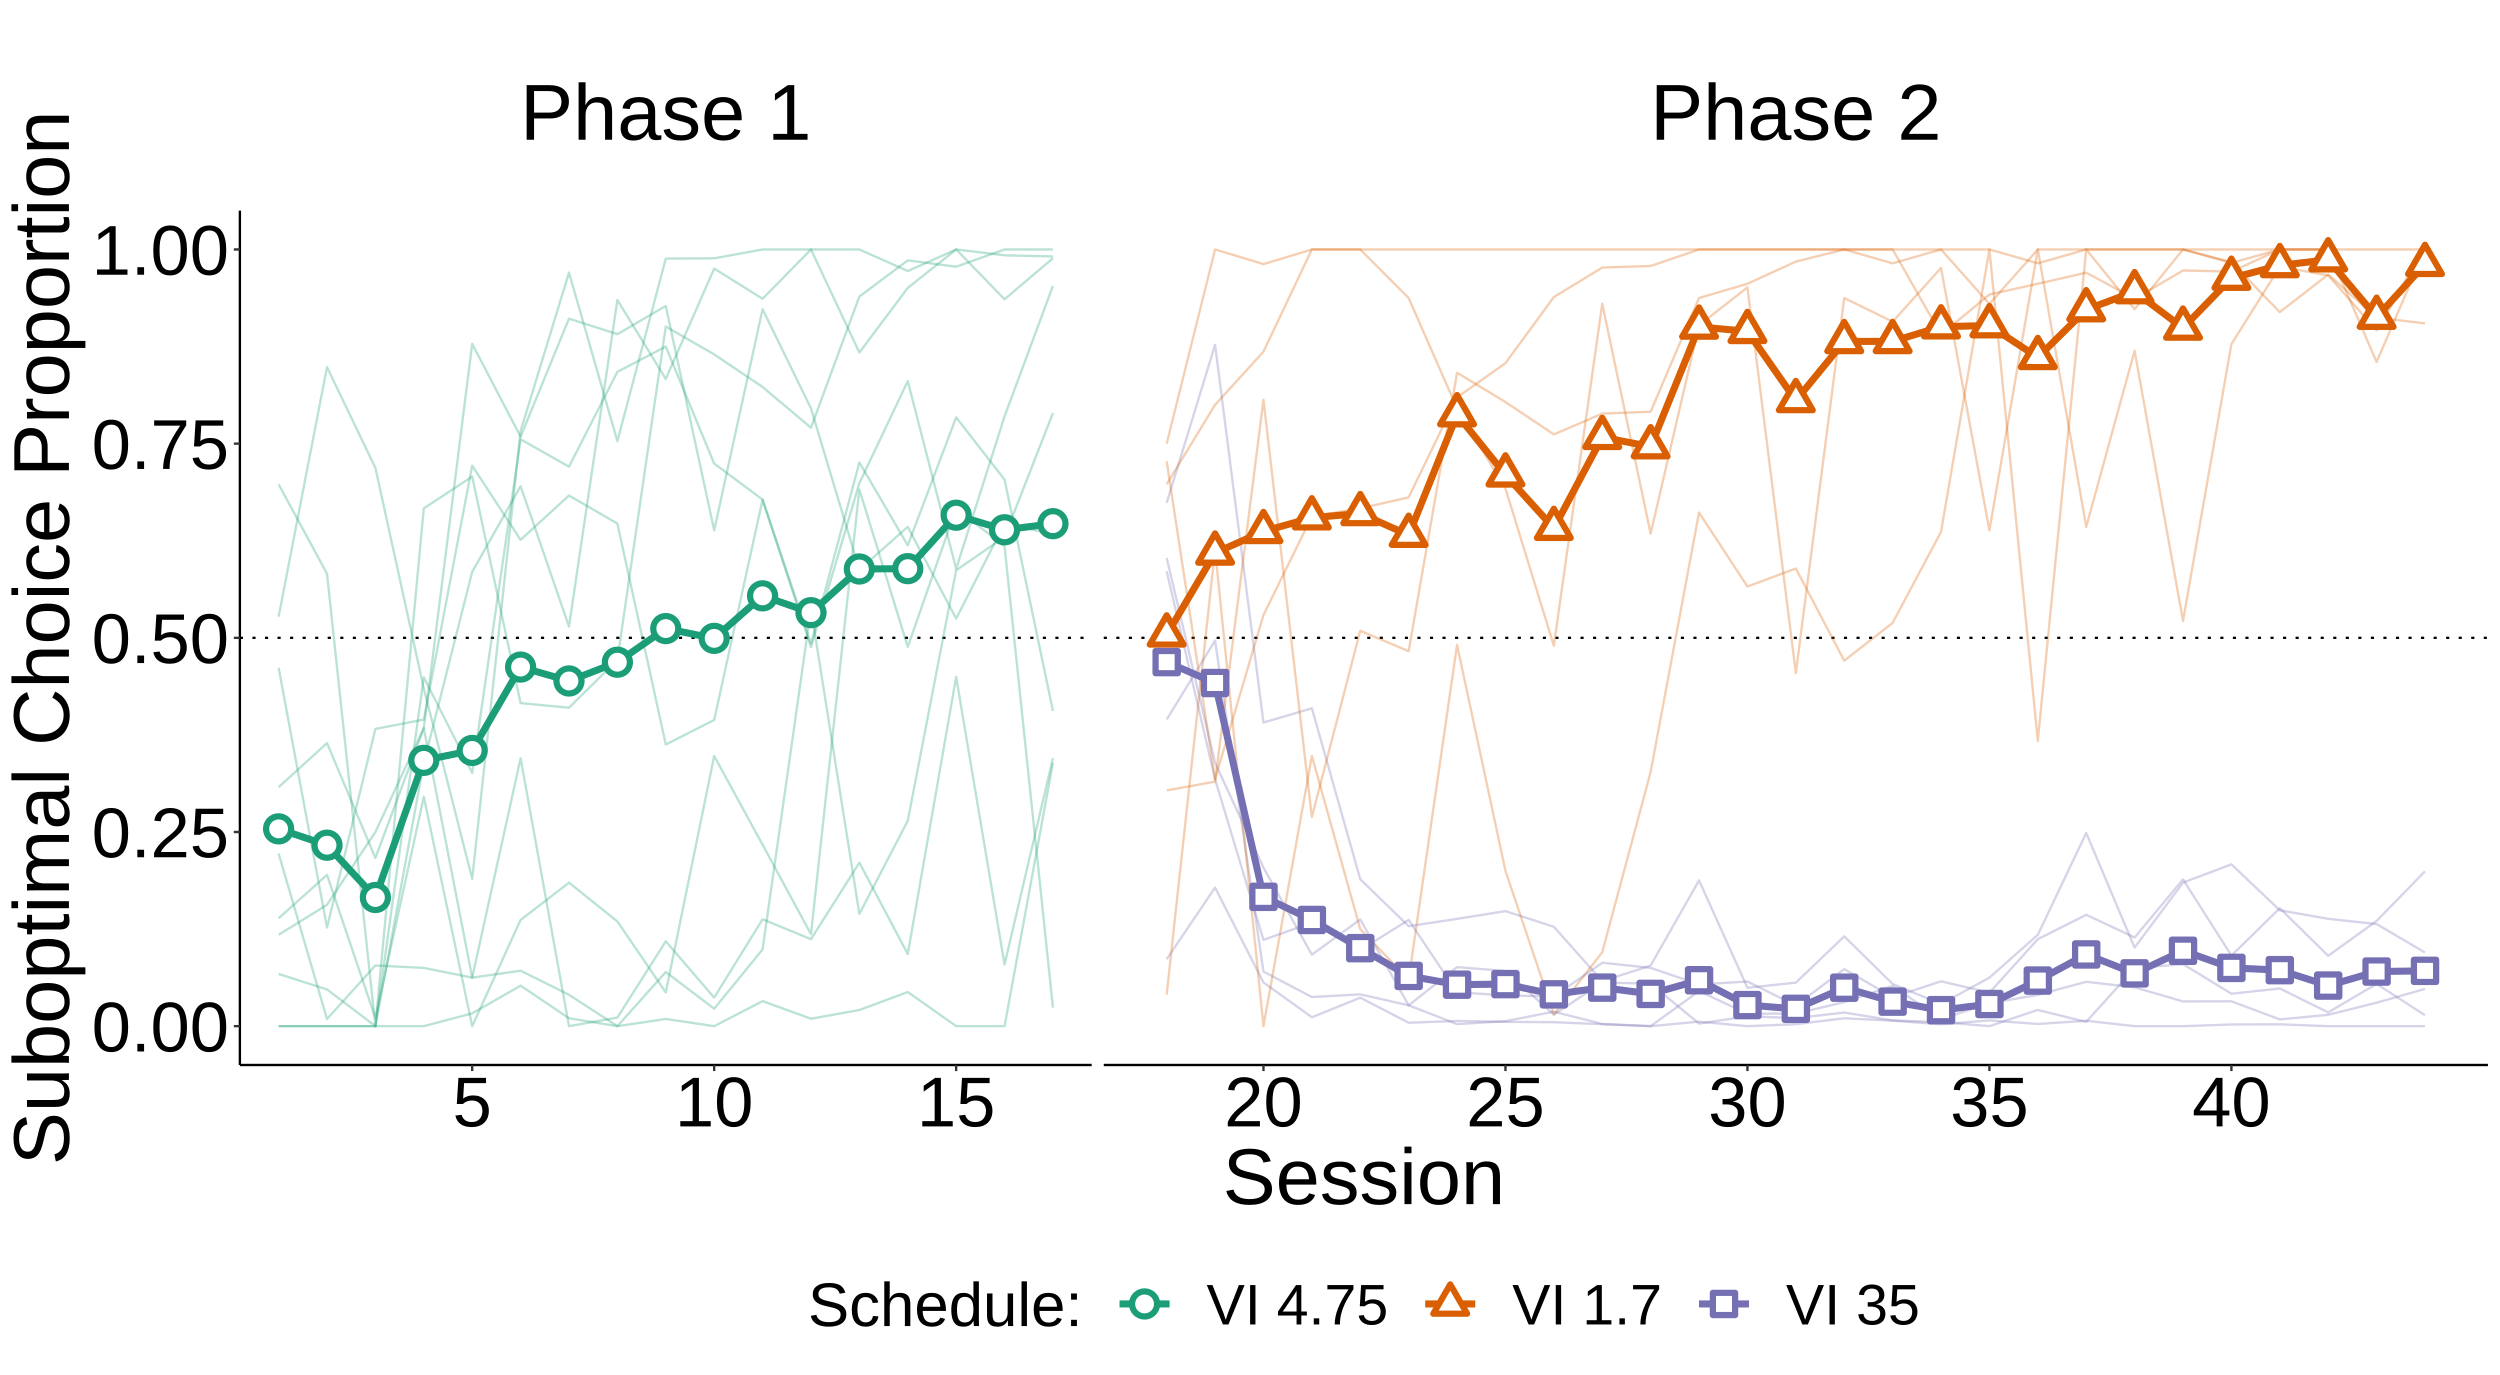
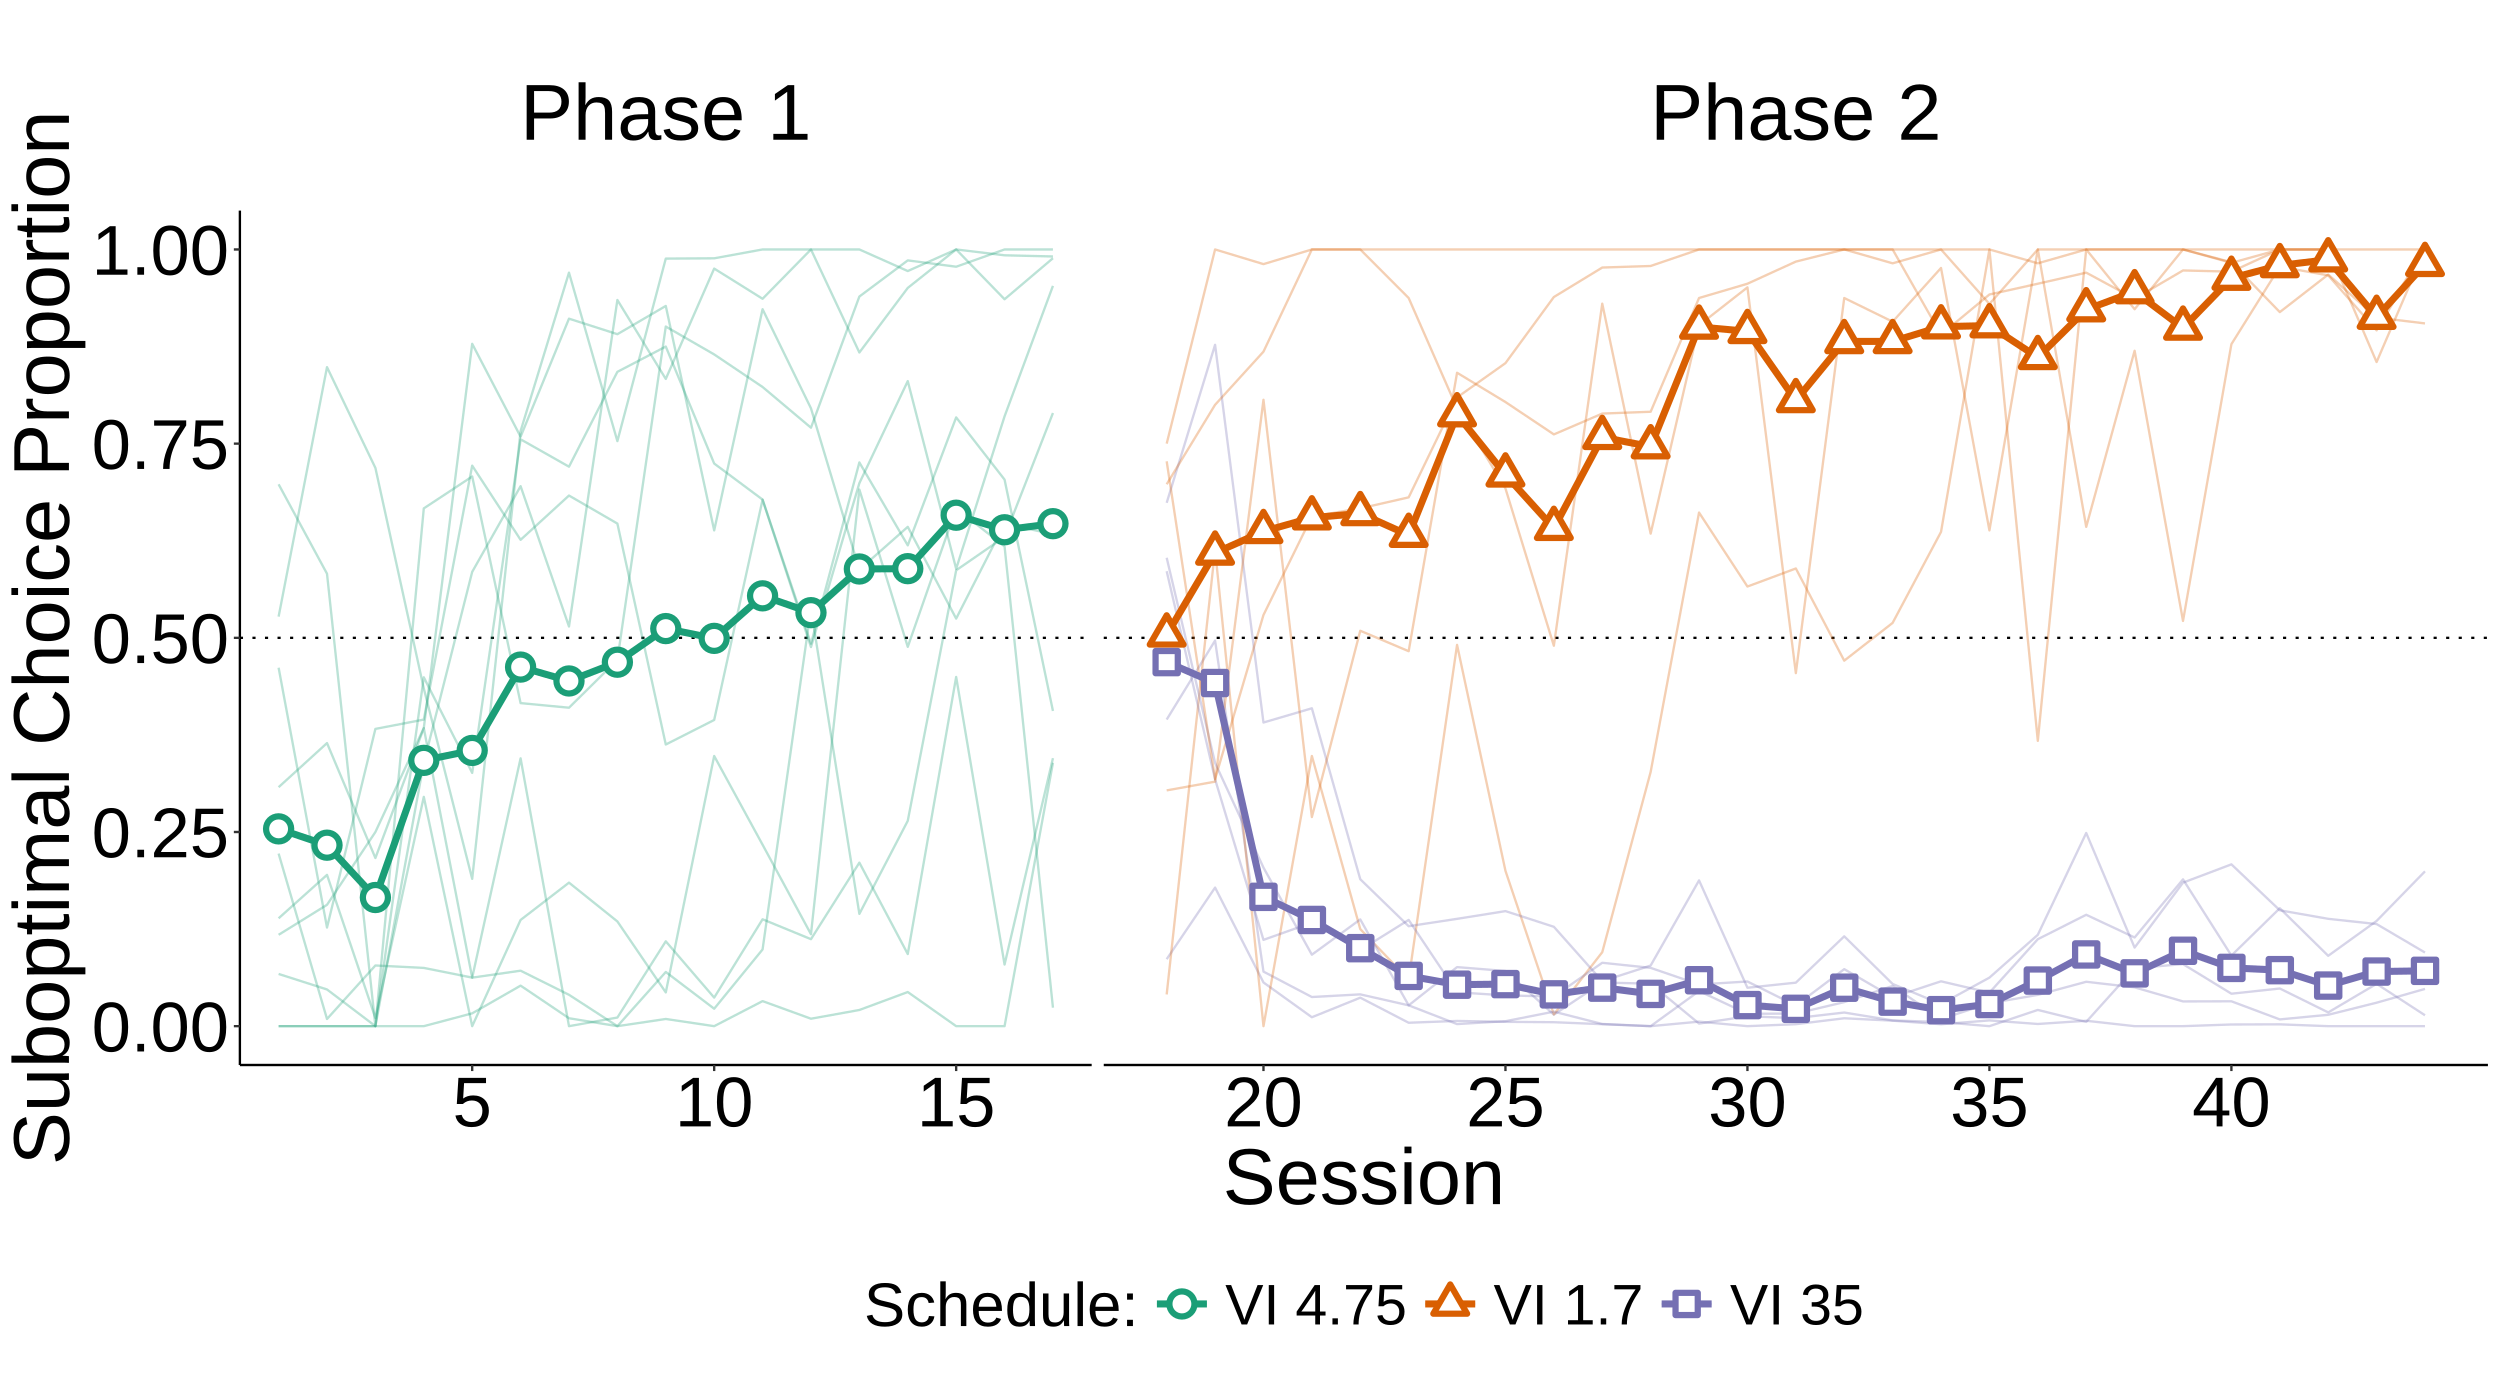
<svg xmlns="http://www.w3.org/2000/svg" class="svglite" width="1133.86pt" height="623.62pt" viewBox="0 0 1133.86 623.62">
  <defs>
    <style type="text/css">
    .svglite line, .svglite polyline, .svglite polygon, .svglite path, .svglite rect, .svglite circle {
      fill: none;
      stroke: #000000;
      stroke-linecap: round;
      stroke-linejoin: round;
      stroke-miterlimit: 10.00;
    }
    .svglite text {
      white-space: pre;
    }
  </style>
  </defs>
  <rect width="100%" height="100%" style="stroke: none; fill: #FFFFFF;" />
  <defs>
    <clipPath id="cpMC4wMHwxMTMzLjg2fDAuMDB8NjIzLjYy">
      <rect x="0.00" y="0.00" width="1133.86" height="623.62" />
    </clipPath>
  </defs>
  <g clip-path="url(#cpMC4wMHwxMTMzLjg2fDAuMDB8NjIzLjYy)">
    <rect x="0" y="-0" width="1133.86" height="623.62" style="stroke-width: 1.07; stroke: #FFFFFF; fill: #FFFFFF;" />
  </g>
  <defs>
    <clipPath id="cpMTA4LjgwfDQ5NS4xMnw5NS41M3w0ODMuMDM=">
      <rect x="108.80" y="95.53" width="386.33" height="387.50" />
    </clipPath>
  </defs>
  <g clip-path="url(#cpMTA4LjgwfDQ5NS4xMnw5NS41M3w0ODMuMDM=)">
    <rect x="108.80" y="95.53" width="386.33" height="387.50" style="stroke-width: 1.07; stroke: none; fill: #FFFFFF;" />
    <line x1="108.80" y1="289.28" x2="495.12" y2="289.28" style="stroke-width: 1.07; stroke-dasharray: 1.42,4.27; stroke-linecap: butt;" />
    <polyline points="126.36,423.97 148.31,410.37 170.26,377.35 192.21,330.20 214.16,155.94 236.11,198.07 258.06,144.53 280.01,151.57 301.96,138.76 323.91,240.56 345.86,140.24 367.81,185.20 389.76,258.38 411.71,238.95 433.66,280.56 455.61,237.47 477.56,242.31 " style="stroke-width: 1.07; stroke: #1B9E77; stroke-opacity: 0.30; stroke-linecap: butt;" />
    <polyline points="126.36,357.02 148.31,337.02 170.26,389.15 192.21,330.24 214.16,443.40 236.11,440.25 258.06,451.18 280.01,465.41 301.96,462.15 323.91,465.41 345.86,454.05 367.81,462.03 389.76,458.07 411.71,449.93 433.66,465.41 455.61,465.41 477.56,345.95 " style="stroke-width: 1.07; stroke: #1B9E77; stroke-opacity: 0.30; stroke-linecap: butt;" />
    <polyline points="126.36,387.13 148.31,462.15 170.26,437.89 192.21,438.99 214.16,443.40 236.11,343.94 258.06,465.41 280.01,461.50 301.96,426.93 323.91,452.46 345.86,416.94 367.81,425.96 389.76,391.25 411.71,432.70 433.66,307.03 455.61,437.46 477.56,343.86 " style="stroke-width: 1.07; stroke: #1B9E77; stroke-opacity: 0.30; stroke-linecap: butt;" />
    <polyline points="126.36,219.64 148.31,260.21 170.26,465.41 192.21,230.57 214.16,216.11 236.11,318.89 258.06,320.98 280.01,299.30 301.96,148.10 323.91,160.75 345.86,175.52 367.81,193.99 389.76,134.49 411.71,118.10 433.66,120.97 455.61,113.14 477.56,113.14 " style="stroke-width: 1.07; stroke: #1B9E77; stroke-opacity: 0.30; stroke-linecap: butt;" />
    <polyline points="126.36,302.83 148.31,420.68 170.26,330.59 192.21,326.36 214.16,211.20 236.11,244.83 258.06,224.75 280.01,237.47 301.96,337.67 323.91,326.54 345.86,226.65 367.81,293.47 389.76,219.14 411.71,172.85 433.66,257.97 455.61,188.84 477.56,129.66 " style="stroke-width: 1.07; stroke: #1B9E77; stroke-opacity: 0.30; stroke-linecap: butt;" />
    <polyline points="126.36,279.67 148.31,166.52 170.26,212.22 192.21,312.25 214.16,398.60 236.11,195.49 258.06,123.66 280.01,200.07 301.96,117.29 323.91,117.15 345.86,113.14 367.81,113.14 389.76,159.87 411.71,130.58 433.66,113.14 455.61,135.72 477.56,117.10 " style="stroke-width: 1.07; stroke: #1B9E77; stroke-opacity: 0.30; stroke-linecap: butt;" />
    <polyline points="126.36,416.49 148.31,396.79 170.26,461.71 192.21,361.41 214.16,465.41 236.11,417.24 258.06,400.32 280.01,417.92 301.96,450.10 323.91,342.88 345.86,383.11 367.81,423.70 389.76,222.03 411.71,293.37 433.66,230.57 455.61,247.83 477.56,457.03 " style="stroke-width: 1.07; stroke: #1B9E77; stroke-opacity: 0.30; stroke-linecap: butt;" />
    <polyline points="126.36,465.41 148.31,465.41 170.26,465.41 192.21,307.19 214.16,350.54 236.11,199.25 258.06,211.66 280.01,168.64 301.96,157.18 323.91,210.23 345.86,226.59 367.81,291.95 389.76,209.73 411.71,247.34 433.66,189.31 455.61,217.52 477.56,322.46 " style="stroke-width: 1.07; stroke: #1B9E77; stroke-opacity: 0.30; stroke-linecap: butt;" />
    <polyline points="126.36,441.73 148.31,448.77 170.26,465.41 192.21,346.01 214.16,259.37 236.11,220.50 258.06,284.15 280.01,136.06 301.96,171.86 323.91,121.81 345.86,135.51 367.81,113.14 389.76,113.14 411.71,122.93 433.66,113.14 455.61,115.79 477.56,116.32 " style="stroke-width: 1.07; stroke: #1B9E77; stroke-opacity: 0.30; stroke-linecap: butt;" />
    <polyline points="126.36,465.41 148.31,465.41 170.26,465.41 192.21,465.41 214.16,459.59 236.11,447.03 258.06,461.82 280.01,465.41 301.96,440.84 323.91,457.50 345.86,430.62 367.81,276.13 389.76,414.48 411.71,372.28 433.66,258.65 455.61,243.48 477.56,187.31 " style="stroke-width: 1.07; stroke: #1B9E77; stroke-opacity: 0.30; stroke-linecap: butt;" />
    <polyline points="126.36,375.93 148.31,383.33 170.26,407.06 192.21,344.86 214.16,340.36 236.11,302.55 258.06,308.85 280.01,300.34 301.96,285.09 323.91,289.53 345.86,270.24 367.81,277.87 389.76,258.06 411.71,257.91 433.66,233.67 455.61,240.27 477.56,237.51 " style="stroke-width: 3.20; stroke: #1B9E77; stroke-linecap: butt;" />
    <circle cx="126.36" cy="375.93" r="5.69" style="stroke-width: 2.83; stroke: #1B9E77; fill: #FFFFFF;" />
    <circle cx="148.31" cy="383.33" r="5.69" style="stroke-width: 2.83; stroke: #1B9E77; fill: #FFFFFF;" />
    <circle cx="170.26" cy="407.06" r="5.69" style="stroke-width: 2.83; stroke: #1B9E77; fill: #FFFFFF;" />
    <circle cx="192.21" cy="344.86" r="5.69" style="stroke-width: 2.83; stroke: #1B9E77; fill: #FFFFFF;" />
    <circle cx="214.16" cy="340.36" r="5.69" style="stroke-width: 2.83; stroke: #1B9E77; fill: #FFFFFF;" />
    <circle cx="236.11" cy="302.55" r="5.69" style="stroke-width: 2.83; stroke: #1B9E77; fill: #FFFFFF;" />
    <circle cx="258.06" cy="308.85" r="5.69" style="stroke-width: 2.83; stroke: #1B9E77; fill: #FFFFFF;" />
    <circle cx="280.01" cy="300.34" r="5.69" style="stroke-width: 2.83; stroke: #1B9E77; fill: #FFFFFF;" />
    <circle cx="301.96" cy="285.09" r="5.69" style="stroke-width: 2.83; stroke: #1B9E77; fill: #FFFFFF;" />
    <circle cx="323.91" cy="289.53" r="5.69" style="stroke-width: 2.83; stroke: #1B9E77; fill: #FFFFFF;" />
    <circle cx="345.86" cy="270.24" r="5.69" style="stroke-width: 2.83; stroke: #1B9E77; fill: #FFFFFF;" />
    <circle cx="367.81" cy="277.87" r="5.69" style="stroke-width: 2.83; stroke: #1B9E77; fill: #FFFFFF;" />
    <circle cx="389.76" cy="258.06" r="5.69" style="stroke-width: 2.83; stroke: #1B9E77; fill: #FFFFFF;" />
    <circle cx="411.71" cy="257.91" r="5.69" style="stroke-width: 2.83; stroke: #1B9E77; fill: #FFFFFF;" />
    <circle cx="433.66" cy="233.67" r="5.69" style="stroke-width: 2.83; stroke: #1B9E77; fill: #FFFFFF;" />
    <circle cx="455.61" cy="240.27" r="5.69" style="stroke-width: 2.83; stroke: #1B9E77; fill: #FFFFFF;" />
    <circle cx="477.56" cy="237.51" r="5.69" style="stroke-width: 2.83; stroke: #1B9E77; fill: #FFFFFF;" />
  </g>
  <g clip-path="url(#cpMC4wMHwxMTMzLjg2fDAuMDB8NjIzLjYy)">
</g>
  <defs>
    <clipPath id="cpNTAwLjYwfDExMjguMzh8OTUuNTN8NDgzLjAz">
      <rect x="500.60" y="95.53" width="627.78" height="387.50" />
    </clipPath>
  </defs>
  <g clip-path="url(#cpNTAwLjYwfDExMjguMzh8OTUuNTN8NDgzLjAz)">
    <rect x="500.60" y="95.53" width="627.78" height="387.50" style="stroke-width: 1.07; stroke: none; fill: #FFFFFF;" />
    <line x1="500.60" y1="289.28" x2="1128.38" y2="289.28" style="stroke-width: 1.07; stroke-dasharray: 1.42,4.27; stroke-linecap: butt;" />
    <polyline points="529.14,326.35 551.09,290.53 573.04,440.67 594.99,452.19 616.94,450.99 638.89,455.97 660.84,438.63 682.79,440.38 704.74,460.19 726.69,445.62 748.64,446.14 770.59,464.24 792.54,460.93 814.49,461.76 836.44,459.23 858.39,462.80 880.34,463.56 902.29,465.41 924.24,458.05 946.19,463.48 968.14,439.12 990.09,437.27 1012.04,450.69 1033.99,448.33 1055.94,459.17 1077.89,446.22 1099.84,460.47 " style="stroke-width: 1.07; stroke: #7570B3; stroke-opacity: 0.30; stroke-linecap: butt;" />
    <polyline points="529.14,435.03 551.09,402.56 573.04,445.59 594.99,461.36 616.94,452.49 638.89,463.86 660.84,463.04 682.79,463.45 704.74,463.62 748.64,465.41 770.59,463.36 792.54,465.41 814.49,464.52 836.44,461.83 858.39,462.92 880.34,464.55 902.29,462.80 924.24,464.42 946.19,462.96 968.14,465.41 990.09,465.41 1012.04,464.65 1033.99,464.58 1055.94,465.41 1077.89,465.41 1099.84,465.41 " style="stroke-width: 1.07; stroke: #7570B3; stroke-opacity: 0.30; stroke-linecap: butt;" />
    <polyline points="529.14,451.03 551.09,249.25 573.04,465.41 594.99,342.88 616.94,421.38 638.89,444.28 660.84,292.48 682.79,394.96 704.74,460.08 726.69,431.86 748.64,350.12 770.59,232.46 792.54,266.02 814.49,257.83 836.44,299.64 858.39,282.50 880.34,241.24 902.29,113.14 924.24,336.01 946.19,113.14 968.14,140.24 990.09,113.14 1012.04,118.92 1033.99,141.55 1055.94,124.51 1077.89,144.04 1099.84,146.69 " style="stroke-width: 1.07; stroke: #D95F02; stroke-opacity: 0.30; stroke-linecap: butt;" />
    <polyline points="529.14,201.21 551.09,113.14 573.04,119.79 594.99,113.14 616.94,113.14 638.89,113.14 660.84,113.14 682.79,113.14 704.74,113.14 726.69,113.14 748.64,113.14 770.59,113.14 792.54,113.14 814.49,113.14 836.44,113.14 858.39,113.14 880.34,113.14 902.29,137.86 924.24,113.14 946.19,113.14 968.14,113.14 990.09,113.14 1012.04,113.14 1033.99,113.14 1055.94,113.14 1077.89,164.20 1099.84,113.14 " style="stroke-width: 1.07; stroke: #D95F02; stroke-opacity: 0.30; stroke-linecap: butt;" />
    <polyline points="529.14,259.07 551.09,353.42 573.04,426.27 594.99,418.44 616.94,430.92 638.89,417.22 660.84,450.05 682.79,451.46 704.74,451.96 726.69,436.66 748.64,438.97 770.59,446.51 792.54,445.15 814.49,456.08 836.44,439.55 858.39,452.28 880.34,445.07 902.29,450.21 924.24,425.97 946.19,414.89 968.14,425.19 990.09,398.83 1012.04,433.39 1033.99,411.93 1055.94,433.50 1077.89,417.69 1099.84,395.19 " style="stroke-width: 1.07; stroke: #7570B3; stroke-opacity: 0.30; stroke-linecap: butt;" />
    <polyline points="529.14,228.06 551.09,156.39 573.04,327.69 594.99,321.24 616.94,398.77 638.89,420.08 660.84,416.73 682.79,413.23 704.74,420.34 726.69,445.02 748.64,437.91 770.59,399.30 792.54,447.99 814.49,445.68 836.44,424.67 858.39,446.27 880.34,455.38 902.29,443.40 924.24,423.97 946.19,377.80 968.14,429.77 990.09,400.32 1012.04,392.02 1033.99,412.86 1055.94,416.73 1077.89,419.10 1099.84,432.02 " style="stroke-width: 1.07; stroke: #7570B3; stroke-opacity: 0.30; stroke-linecap: butt;" />
    <polyline points="529.14,219.64 551.09,183.60 573.04,159.49 594.99,113.14 616.94,113.14 638.89,135.16 660.84,185.20 682.79,221.53 704.74,292.87 726.69,137.72 748.64,242.02 770.59,147.51 792.54,130.33 814.49,305.29 836.44,135.16 858.39,145.91 880.34,121.53 902.29,240.56 924.24,113.14 946.19,238.95 968.14,159.09 990.09,281.62 1012.04,156.10 1033.99,120.97 1055.94,124.89 1077.89,149.84 1099.84,113.14 " style="stroke-width: 1.07; stroke: #D95F02; stroke-opacity: 0.30; stroke-linecap: butt;" />
    <polyline points="529.14,358.47 551.09,354.51 573.04,181.32 594.99,370.57 616.94,286.08 638.89,295.35 660.84,169.06 682.79,182.34 704.74,197.02 726.69,187.57 748.64,186.75 770.59,135.16 792.54,128.68 814.49,118.65 836.44,113.14 858.39,113.14 880.34,151.75 902.29,133.56 924.24,128.68 946.19,123.66 968.14,135.51 990.09,122.66 1012.04,123.21 1033.99,113.14 1055.94,113.14 1077.89,147.87 1099.84,113.14 " style="stroke-width: 1.07; stroke: #D95F02; stroke-opacity: 0.30; stroke-linecap: butt;" />
    <polyline points="529.14,252.97 551.09,346.01 573.04,393.50 594.99,432.99 616.94,417.00 638.89,455.97 660.84,464.47 682.79,463.16 704.74,458.83 726.69,464.42 748.64,465.41 770.59,449.49 792.54,459.80 814.49,459.69 836.44,454.51 858.39,447.17 880.34,462.21 902.29,455.02 924.24,451.22 946.19,445.28 968.14,447.80 990.09,454.19 1012.04,454.13 1033.99,462.35 1055.94,460.25 1077.89,454.77 1099.84,448.52 " style="stroke-width: 1.07; stroke: #7570B3; stroke-opacity: 0.30; stroke-linecap: butt;" />
    <polyline points="529.14,209.22 551.09,353.33 573.04,278.92 594.99,234.24 616.94,230.57 638.89,225.57 660.84,180.24 682.79,164.70 704.74,134.71 726.69,121.34 748.64,120.64 770.59,113.14 792.54,113.14 814.49,113.14 836.44,113.14 858.39,119.43 880.34,113.14 902.29,113.14 924.24,119.43 946.19,113.14 968.14,113.14 990.09,113.14 1012.04,119.22 1033.99,113.14 1055.94,113.14 1077.89,113.14 1099.84,113.14 " style="stroke-width: 1.07; stroke: #D95F02; stroke-opacity: 0.30; stroke-linecap: butt;" />
    <polyline points="529.14,287.92 551.09,250.77 573.04,240.99 594.99,234.80 616.94,232.86 638.89,242.70 660.84,188.02 682.79,215.33 704.74,239.56 726.69,198.33 748.64,202.54 770.59,148.28 792.54,150.26 814.49,181.61 836.44,154.85 858.39,154.83 880.34,148.16 902.29,147.66 924.24,162.08 946.19,140.41 968.14,132.23 990.09,148.74 1012.04,126.12 1033.99,120.39 1055.94,117.76 1077.89,143.82 1099.84,119.85 " style="stroke-width: 3.20; stroke: #D95F02; stroke-linecap: butt;" />
    <polyline points="529.14,300.30 551.09,309.78 573.04,406.75 594.99,417.24 616.94,430.03 638.89,442.62 660.84,446.58 682.79,446.34 704.74,450.99 726.69,447.93 748.64,450.77 770.59,444.58 792.54,455.86 814.49,457.55 836.44,447.96 858.39,454.29 880.34,458.15 902.29,455.37 924.24,444.73 946.19,432.88 968.14,441.46 990.09,431.20 1012.04,438.98 1033.99,440.01 1055.94,447.01 1077.89,440.64 1099.84,440.32 " style="stroke-width: 3.20; stroke: #7570B3; stroke-linecap: butt;" />
    <polygon points="529.14,279.07 536.79,292.34 521.48,292.34 " style="stroke-width: 2.83; stroke: #D95F02; fill: #FFFFFF;" />
    <polygon points="551.09,241.92 558.74,255.19 543.43,255.19 " style="stroke-width: 2.83; stroke: #D95F02; fill: #FFFFFF;" />
    <polygon points="573.04,232.15 580.69,245.41 565.38,245.41 " style="stroke-width: 2.83; stroke: #D95F02; fill: #FFFFFF;" />
    <polygon points="594.99,225.95 602.64,239.22 587.33,239.22 " style="stroke-width: 2.83; stroke: #D95F02; fill: #FFFFFF;" />
    <polygon points="616.94,224.02 624.59,237.28 609.28,237.28 " style="stroke-width: 2.83; stroke: #D95F02; fill: #FFFFFF;" />
    <polygon points="638.89,233.86 646.54,247.12 631.23,247.12 " style="stroke-width: 2.83; stroke: #D95F02; fill: #FFFFFF;" />
    <polygon points="660.84,179.18 668.49,192.45 653.18,192.45 " style="stroke-width: 2.83; stroke: #D95F02; fill: #FFFFFF;" />
    <polygon points="682.79,206.49 690.44,219.75 675.13,219.75 " style="stroke-width: 2.83; stroke: #D95F02; fill: #FFFFFF;" />
    <polygon points="704.74,230.72 712.39,243.98 697.08,243.98 " style="stroke-width: 2.83; stroke: #D95F02; fill: #FFFFFF;" />
    <polygon points="726.69,189.48 734.35,202.75 719.03,202.75 " style="stroke-width: 2.83; stroke: #D95F02; fill: #FFFFFF;" />
    <polygon points="748.64,193.70 756.30,206.96 740.98,206.96 " style="stroke-width: 2.83; stroke: #D95F02; fill: #FFFFFF;" />
    <polygon points="770.59,139.44 778.25,152.70 762.93,152.70 " style="stroke-width: 2.83; stroke: #D95F02; fill: #FFFFFF;" />
    <polygon points="792.54,141.42 800.20,154.68 784.88,154.68 " style="stroke-width: 2.83; stroke: #D95F02; fill: #FFFFFF;" />
    <polygon points="814.49,172.77 822.15,186.03 806.83,186.03 " style="stroke-width: 2.83; stroke: #D95F02; fill: #FFFFFF;" />
    <polygon points="836.44,146.00 844.10,159.27 828.78,159.27 " style="stroke-width: 2.83; stroke: #D95F02; fill: #FFFFFF;" />
    <polygon points="858.39,145.99 866.05,159.25 850.73,159.25 " style="stroke-width: 2.83; stroke: #D95F02; fill: #FFFFFF;" />
    <polygon points="880.34,139.32 888.00,152.58 872.68,152.58 " style="stroke-width: 2.83; stroke: #D95F02; fill: #FFFFFF;" />
    <polygon points="902.29,138.81 909.95,152.08 894.63,152.08 " style="stroke-width: 2.83; stroke: #D95F02; fill: #FFFFFF;" />
    <polygon points="924.24,153.24 931.90,166.50 916.58,166.50 " style="stroke-width: 2.83; stroke: #D95F02; fill: #FFFFFF;" />
    <polygon points="946.19,131.57 953.85,144.83 938.53,144.83 " style="stroke-width: 2.83; stroke: #D95F02; fill: #FFFFFF;" />
    <polygon points="968.14,123.38 975.80,136.65 960.48,136.65 " style="stroke-width: 2.83; stroke: #D95F02; fill: #FFFFFF;" />
    <polygon points="990.09,139.90 997.75,153.16 982.44,153.16 " style="stroke-width: 2.83; stroke: #D95F02; fill: #FFFFFF;" />
    <polygon points="1012.04,117.28 1019.70,130.54 1004.39,130.54 " style="stroke-width: 2.83; stroke: #D95F02; fill: #FFFFFF;" />
    <polygon points="1033.99,111.55 1041.65,124.81 1026.34,124.81 " style="stroke-width: 2.83; stroke: #D95F02; fill: #FFFFFF;" />
    <polygon points="1055.94,108.92 1063.60,122.19 1048.29,122.19 " style="stroke-width: 2.83; stroke: #D95F02; fill: #FFFFFF;" />
    <polygon points="1077.89,134.98 1085.55,148.24 1070.24,148.24 " style="stroke-width: 2.83; stroke: #D95F02; fill: #FFFFFF;" />
    <polygon points="1099.84,111.01 1107.50,124.27 1092.19,124.27 " style="stroke-width: 2.83; stroke: #D95F02; fill: #FFFFFF;" />
    <rect x="524.10" y="295.26" width="10.08" height="10.08" style="stroke-width: 2.83; stroke: #7570B3; fill: #FFFFFF;" />
    <rect x="546.05" y="304.74" width="10.08" height="10.08" style="stroke-width: 2.83; stroke: #7570B3; fill: #FFFFFF;" />
    <rect x="568.00" y="401.71" width="10.08" height="10.08" style="stroke-width: 2.83; stroke: #7570B3; fill: #FFFFFF;" />
    <rect x="589.95" y="412.21" width="10.08" height="10.08" style="stroke-width: 2.83; stroke: #7570B3; fill: #FFFFFF;" />
    <rect x="611.90" y="424.99" width="10.08" height="10.08" style="stroke-width: 2.83; stroke: #7570B3; fill: #FFFFFF;" />
    <rect x="633.85" y="437.58" width="10.08" height="10.08" style="stroke-width: 2.83; stroke: #7570B3; fill: #FFFFFF;" />
    <rect x="655.80" y="441.55" width="10.08" height="10.08" style="stroke-width: 2.83; stroke: #7570B3; fill: #FFFFFF;" />
    <rect x="677.75" y="441.30" width="10.08" height="10.08" style="stroke-width: 2.83; stroke: #7570B3; fill: #FFFFFF;" />
    <rect x="699.70" y="445.95" width="10.08" height="10.08" style="stroke-width: 2.83; stroke: #7570B3; fill: #FFFFFF;" />
    <rect x="721.65" y="442.89" width="10.08" height="10.08" style="stroke-width: 2.83; stroke: #7570B3; fill: #FFFFFF;" />
    <rect x="743.60" y="445.73" width="10.08" height="10.08" style="stroke-width: 2.83; stroke: #7570B3; fill: #FFFFFF;" />
    <rect x="765.55" y="439.54" width="10.08" height="10.08" style="stroke-width: 2.83; stroke: #7570B3; fill: #FFFFFF;" />
    <rect x="787.50" y="450.82" width="10.08" height="10.08" style="stroke-width: 2.83; stroke: #7570B3; fill: #FFFFFF;" />
    <rect x="809.45" y="452.51" width="10.08" height="10.08" style="stroke-width: 2.83; stroke: #7570B3; fill: #FFFFFF;" />
    <rect x="831.40" y="442.92" width="10.08" height="10.08" style="stroke-width: 2.83; stroke: #7570B3; fill: #FFFFFF;" />
    <rect x="853.35" y="449.25" width="10.08" height="10.08" style="stroke-width: 2.83; stroke: #7570B3; fill: #FFFFFF;" />
    <rect x="875.30" y="453.11" width="10.08" height="10.08" style="stroke-width: 2.83; stroke: #7570B3; fill: #FFFFFF;" />
    <rect x="897.25" y="450.33" width="10.08" height="10.08" style="stroke-width: 2.83; stroke: #7570B3; fill: #FFFFFF;" />
    <rect x="919.20" y="439.69" width="10.08" height="10.08" style="stroke-width: 2.83; stroke: #7570B3; fill: #FFFFFF;" />
    <rect x="941.15" y="427.85" width="10.08" height="10.08" style="stroke-width: 2.83; stroke: #7570B3; fill: #FFFFFF;" />
    <rect x="963.10" y="436.42" width="10.08" height="10.08" style="stroke-width: 2.83; stroke: #7570B3; fill: #FFFFFF;" />
    <rect x="985.05" y="426.17" width="10.08" height="10.08" style="stroke-width: 2.83; stroke: #7570B3; fill: #FFFFFF;" />
    <rect x="1007.00" y="433.94" width="10.08" height="10.08" style="stroke-width: 2.83; stroke: #7570B3; fill: #FFFFFF;" />
    <rect x="1028.95" y="434.97" width="10.08" height="10.08" style="stroke-width: 2.83; stroke: #7570B3; fill: #FFFFFF;" />
    <rect x="1050.90" y="441.97" width="10.08" height="10.08" style="stroke-width: 2.83; stroke: #7570B3; fill: #FFFFFF;" />
    <rect x="1072.85" y="435.60" width="10.08" height="10.08" style="stroke-width: 2.83; stroke: #7570B3; fill: #FFFFFF;" />
    <rect x="1094.81" y="435.28" width="10.08" height="10.08" style="stroke-width: 2.83; stroke: #7570B3; fill: #FFFFFF;" />
  </g>
  <g clip-path="url(#cpMC4wMHwxMTMzLjg2fDAuMDB8NjIzLjYy)">
</g>
  <defs>
    <clipPath id="cpMTA4LjgwfDQ5NS4xMnw1LjQ4fDk1LjUz">
      <rect x="108.80" y="5.48" width="386.33" height="90.05" />
    </clipPath>
  </defs>
  <g clip-path="url(#cpMTA4LjgwfDQ5NS4xMnw1LjQ4fDk1LjUz)">
    <rect x="108.80" y="5.48" width="386.33" height="90.05" style="stroke-width: 1.07; stroke: #FFFFFF; fill: #FFFFFF;" />
    <text x="301.96" y="63.39" text-anchor="middle" style="font-size: 36.00px; font-family: &quot;Arial&quot;;" textLength="132.11px" lengthAdjust="spacingAndGlyphs">Phase 1</text>
  </g>
  <g clip-path="url(#cpMC4wMHwxMTMzLjg2fDAuMDB8NjIzLjYy)">
</g>
  <defs>
    <clipPath id="cpNTAwLjYwfDExMjguMzh8NS40OHw5NS41Mw==">
      <rect x="500.60" y="5.48" width="627.78" height="90.05" />
    </clipPath>
  </defs>
  <g clip-path="url(#cpNTAwLjYwfDExMjguMzh8NS40OHw5NS41Mw==)">
    <rect x="500.60" y="5.48" width="627.78" height="90.05" style="stroke-width: 1.07; stroke: #FFFFFF; fill: #FFFFFF;" />
    <text x="814.49" y="63.39" text-anchor="middle" style="font-size: 36.00px; font-family: &quot;Arial&quot;;" textLength="132.11px" lengthAdjust="spacingAndGlyphs">Phase 2</text>
  </g>
  <g clip-path="url(#cpMC4wMHwxMTMzLjg2fDAuMDB8NjIzLjYy)">
    <polyline points="108.80,483.03 495.12,483.03 " style="stroke-width: 1.07; stroke-linecap: butt;" />
    <polyline points="214.16,485.77 214.16,483.03 " style="stroke-width: 1.07; stroke: #333333; stroke-linecap: butt;" />
    <polyline points="323.91,485.77 323.91,483.03 " style="stroke-width: 1.07; stroke: #333333; stroke-linecap: butt;" />
    <polyline points="433.66,485.77 433.66,483.03 " style="stroke-width: 1.07; stroke: #333333; stroke-linecap: butt;" />
    <text x="214.16" y="510.87" text-anchor="middle" style="font-size: 32.00px; font-family: &quot;Arial&quot;;" textLength="17.80px" lengthAdjust="spacingAndGlyphs">5</text>
    <text x="323.91" y="510.87" text-anchor="middle" style="font-size: 32.00px; font-family: &quot;Arial&quot;;" textLength="35.60px" lengthAdjust="spacingAndGlyphs">10</text>
    <text x="433.66" y="510.87" text-anchor="middle" style="font-size: 32.00px; font-family: &quot;Arial&quot;;" textLength="35.60px" lengthAdjust="spacingAndGlyphs">15</text>
    <polyline points="500.60,483.03 1128.38,483.03 " style="stroke-width: 1.07; stroke-linecap: butt;" />
    <polyline points="573.04,485.77 573.04,483.03 " style="stroke-width: 1.07; stroke: #333333; stroke-linecap: butt;" />
    <polyline points="682.79,485.77 682.79,483.03 " style="stroke-width: 1.07; stroke: #333333; stroke-linecap: butt;" />
    <polyline points="792.54,485.77 792.54,483.03 " style="stroke-width: 1.07; stroke: #333333; stroke-linecap: butt;" />
    <polyline points="902.29,485.77 902.29,483.03 " style="stroke-width: 1.07; stroke: #333333; stroke-linecap: butt;" />
    <polyline points="1012.04,485.77 1012.04,483.03 " style="stroke-width: 1.07; stroke: #333333; stroke-linecap: butt;" />
    <text x="573.04" y="510.87" text-anchor="middle" style="font-size: 32.00px; font-family: &quot;Arial&quot;;" textLength="35.60px" lengthAdjust="spacingAndGlyphs">20</text>
    <text x="682.79" y="510.87" text-anchor="middle" style="font-size: 32.00px; font-family: &quot;Arial&quot;;" textLength="35.60px" lengthAdjust="spacingAndGlyphs">25</text>
    <text x="792.54" y="510.87" text-anchor="middle" style="font-size: 32.00px; font-family: &quot;Arial&quot;;" textLength="35.60px" lengthAdjust="spacingAndGlyphs">30</text>
    <text x="902.29" y="510.87" text-anchor="middle" style="font-size: 32.00px; font-family: &quot;Arial&quot;;" textLength="35.60px" lengthAdjust="spacingAndGlyphs">35</text>
    <text x="1012.04" y="510.87" text-anchor="middle" style="font-size: 32.00px; font-family: &quot;Arial&quot;;" textLength="35.60px" lengthAdjust="spacingAndGlyphs">40</text>
    <polyline points="108.80,483.03 108.80,95.53 " style="stroke-width: 1.07; stroke-linecap: butt;" />
    <text x="103.86" y="476.87" text-anchor="end" style="font-size: 32.00px; font-family: &quot;Arial&quot;;" textLength="62.29px" lengthAdjust="spacingAndGlyphs">0.00</text>
    <text x="103.86" y="388.80" text-anchor="end" style="font-size: 32.00px; font-family: &quot;Arial&quot;;" textLength="62.29px" lengthAdjust="spacingAndGlyphs">0.25</text>
    <text x="103.86" y="300.73" text-anchor="end" style="font-size: 32.00px; font-family: &quot;Arial&quot;;" textLength="62.29px" lengthAdjust="spacingAndGlyphs">0.50</text>
    <text x="103.86" y="212.67" text-anchor="end" style="font-size: 32.00px; font-family: &quot;Arial&quot;;" textLength="62.29px" lengthAdjust="spacingAndGlyphs">0.75</text>
    <text x="103.86" y="124.60" text-anchor="end" style="font-size: 32.00px; font-family: &quot;Arial&quot;;" textLength="62.29px" lengthAdjust="spacingAndGlyphs">1.00</text>
    <polyline points="106.06,465.41 108.80,465.41 " style="stroke-width: 1.07; stroke: #333333; stroke-linecap: butt;" />
    <polyline points="106.06,377.35 108.80,377.35 " style="stroke-width: 1.07; stroke: #333333; stroke-linecap: butt;" />
    <polyline points="106.06,289.28 108.80,289.28 " style="stroke-width: 1.07; stroke: #333333; stroke-linecap: butt;" />
    <polyline points="106.06,201.21 108.80,201.21 " style="stroke-width: 1.07; stroke: #333333; stroke-linecap: butt;" />
    <polyline points="106.06,113.14 108.80,113.14 " style="stroke-width: 1.07; stroke: #333333; stroke-linecap: butt;" />
    <text x="618.59" y="546.12" text-anchor="middle" style="font-size: 36.00px; font-family: &quot;Arial&quot;;" textLength="128.08px" lengthAdjust="spacingAndGlyphs">Session</text>
    <text transform="translate(31.26,289.28) rotate(-90)" text-anchor="middle" style="font-size: 36.00px; font-family: &quot;Arial&quot;;" textLength="478.29px" lengthAdjust="spacingAndGlyphs">Suboptimal Choice Proportion</text>
-     <rect x="360.97" y="564.66" width="515.24" height="53.48" style="stroke-width: 0.75; stroke: #FFFFFF; fill: #FFFFFF;" />
-     <text x="428.72" y="601.43" text-anchor="middle" style="font-size: 28.00px; font-family: &quot;Arial&quot;;" textLength="124.55px" lengthAdjust="spacingAndGlyphs">Schedule:</text>
-     <line x1="507.77" y1="591.40" x2="530.45" y2="591.40" style="stroke-width: 1.07; stroke: #1B9E77; stroke-opacity: 0.30; stroke-linecap: butt;" />
-     <line x1="507.77" y1="591.40" x2="530.45" y2="591.40" style="stroke-width: 3.20; stroke: #1B9E77; stroke-linecap: butt;" />
-     <circle cx="519.11" cy="591.40" r="5.69" style="stroke-width: 2.83; stroke: #1B9E77; fill: #FFFFFF;" />
+     <rect x="386.37" y="564.66" width="464.43" height="53.48" style="stroke-width: 0.75; stroke: #FFFFFF; fill: #FFFFFF;" />
+     <text x="454.12" y="601.43" text-anchor="middle" style="font-size: 28.00px; font-family: &quot;Arial&quot;;" textLength="124.55px" lengthAdjust="spacingAndGlyphs">Schedule:</text>
+     <rect x="521.88" y="570.14" width="28.35" height="42.52" style="stroke-width: 1.07; stroke: none; fill: #FFFFFF;" />
+     <line x1="524.71" y1="591.40" x2="547.39" y2="591.40" style="stroke-width: 1.07; stroke: #1B9E77; stroke-opacity: 0.30; stroke-linecap: butt;" />
+     <line x1="524.71" y1="591.40" x2="547.39" y2="591.40" style="stroke-width: 3.20; stroke: #1B9E77; stroke-linecap: butt;" />
+     <circle cx="536.05" cy="591.40" r="5.69" style="stroke-width: 2.83; stroke: #1B9E77; fill: #FFFFFF;" />
+     <rect x="643.56" y="570.14" width="28.35" height="42.52" style="stroke-width: 1.07; stroke: none; fill: #FFFFFF;" />
    <line x1="646.40" y1="591.40" x2="669.08" y2="591.40" style="stroke-width: 1.07; stroke: #D95F02; stroke-opacity: 0.30; stroke-linecap: butt;" />
    <line x1="646.40" y1="591.40" x2="669.08" y2="591.40" style="stroke-width: 3.20; stroke: #D95F02; stroke-linecap: butt;" />
    <polygon points="657.74,582.56 665.39,595.82 650.08,595.82 " style="stroke-width: 2.83; stroke: #D95F02; fill: #FFFFFF;" />
-     <line x1="770.57" y1="591.40" x2="793.24" y2="591.40" style="stroke-width: 1.07; stroke: #7570B3; stroke-opacity: 0.30; stroke-linecap: butt;" />
-     <line x1="770.57" y1="591.40" x2="793.24" y2="591.40" style="stroke-width: 3.20; stroke: #7570B3; stroke-linecap: butt;" />
-     <rect x="776.87" y="586.36" width="10.08" height="10.08" style="stroke-width: 2.83; stroke: #7570B3; fill: #FFFFFF;" />
-     <text x="547.23" y="600.71" style="font-size: 26.00px; font-family: &quot;Arial&quot;;" textLength="82.38px" lengthAdjust="spacingAndGlyphs">VI 4.75</text>
-     <text x="685.86" y="600.71" style="font-size: 26.00px; font-family: &quot;Arial&quot;;" textLength="67.92px" lengthAdjust="spacingAndGlyphs">VI 1.7</text>
-     <text x="810.02" y="600.71" style="font-size: 26.00px; font-family: &quot;Arial&quot;;" textLength="60.70px" lengthAdjust="spacingAndGlyphs">VI 35</text>
+     <rect x="750.79" y="570.14" width="28.35" height="42.52" style="stroke-width: 1.07; stroke: none; fill: #FFFFFF;" />
+     <line x1="753.63" y1="591.40" x2="776.31" y2="591.40" style="stroke-width: 1.07; stroke: #7570B3; stroke-opacity: 0.30; stroke-linecap: butt;" />
+     <line x1="753.63" y1="591.40" x2="776.31" y2="591.40" style="stroke-width: 3.20; stroke: #7570B3; stroke-linecap: butt;" />
+     <rect x="759.93" y="586.36" width="10.08" height="10.08" style="stroke-width: 2.83; stroke: #7570B3; fill: #FFFFFF;" />
+     <text x="555.70" y="600.71" style="font-size: 26.00px; font-family: &quot;Arial&quot;;" textLength="82.38px" lengthAdjust="spacingAndGlyphs">VI 4.75</text>
+     <text x="677.39" y="600.71" style="font-size: 26.00px; font-family: &quot;Arial&quot;;" textLength="67.92px" lengthAdjust="spacingAndGlyphs">VI 1.7</text>
+     <text x="784.62" y="600.71" style="font-size: 26.00px; font-family: &quot;Arial&quot;;" textLength="60.70px" lengthAdjust="spacingAndGlyphs">VI 35</text>
  </g>
</svg>
